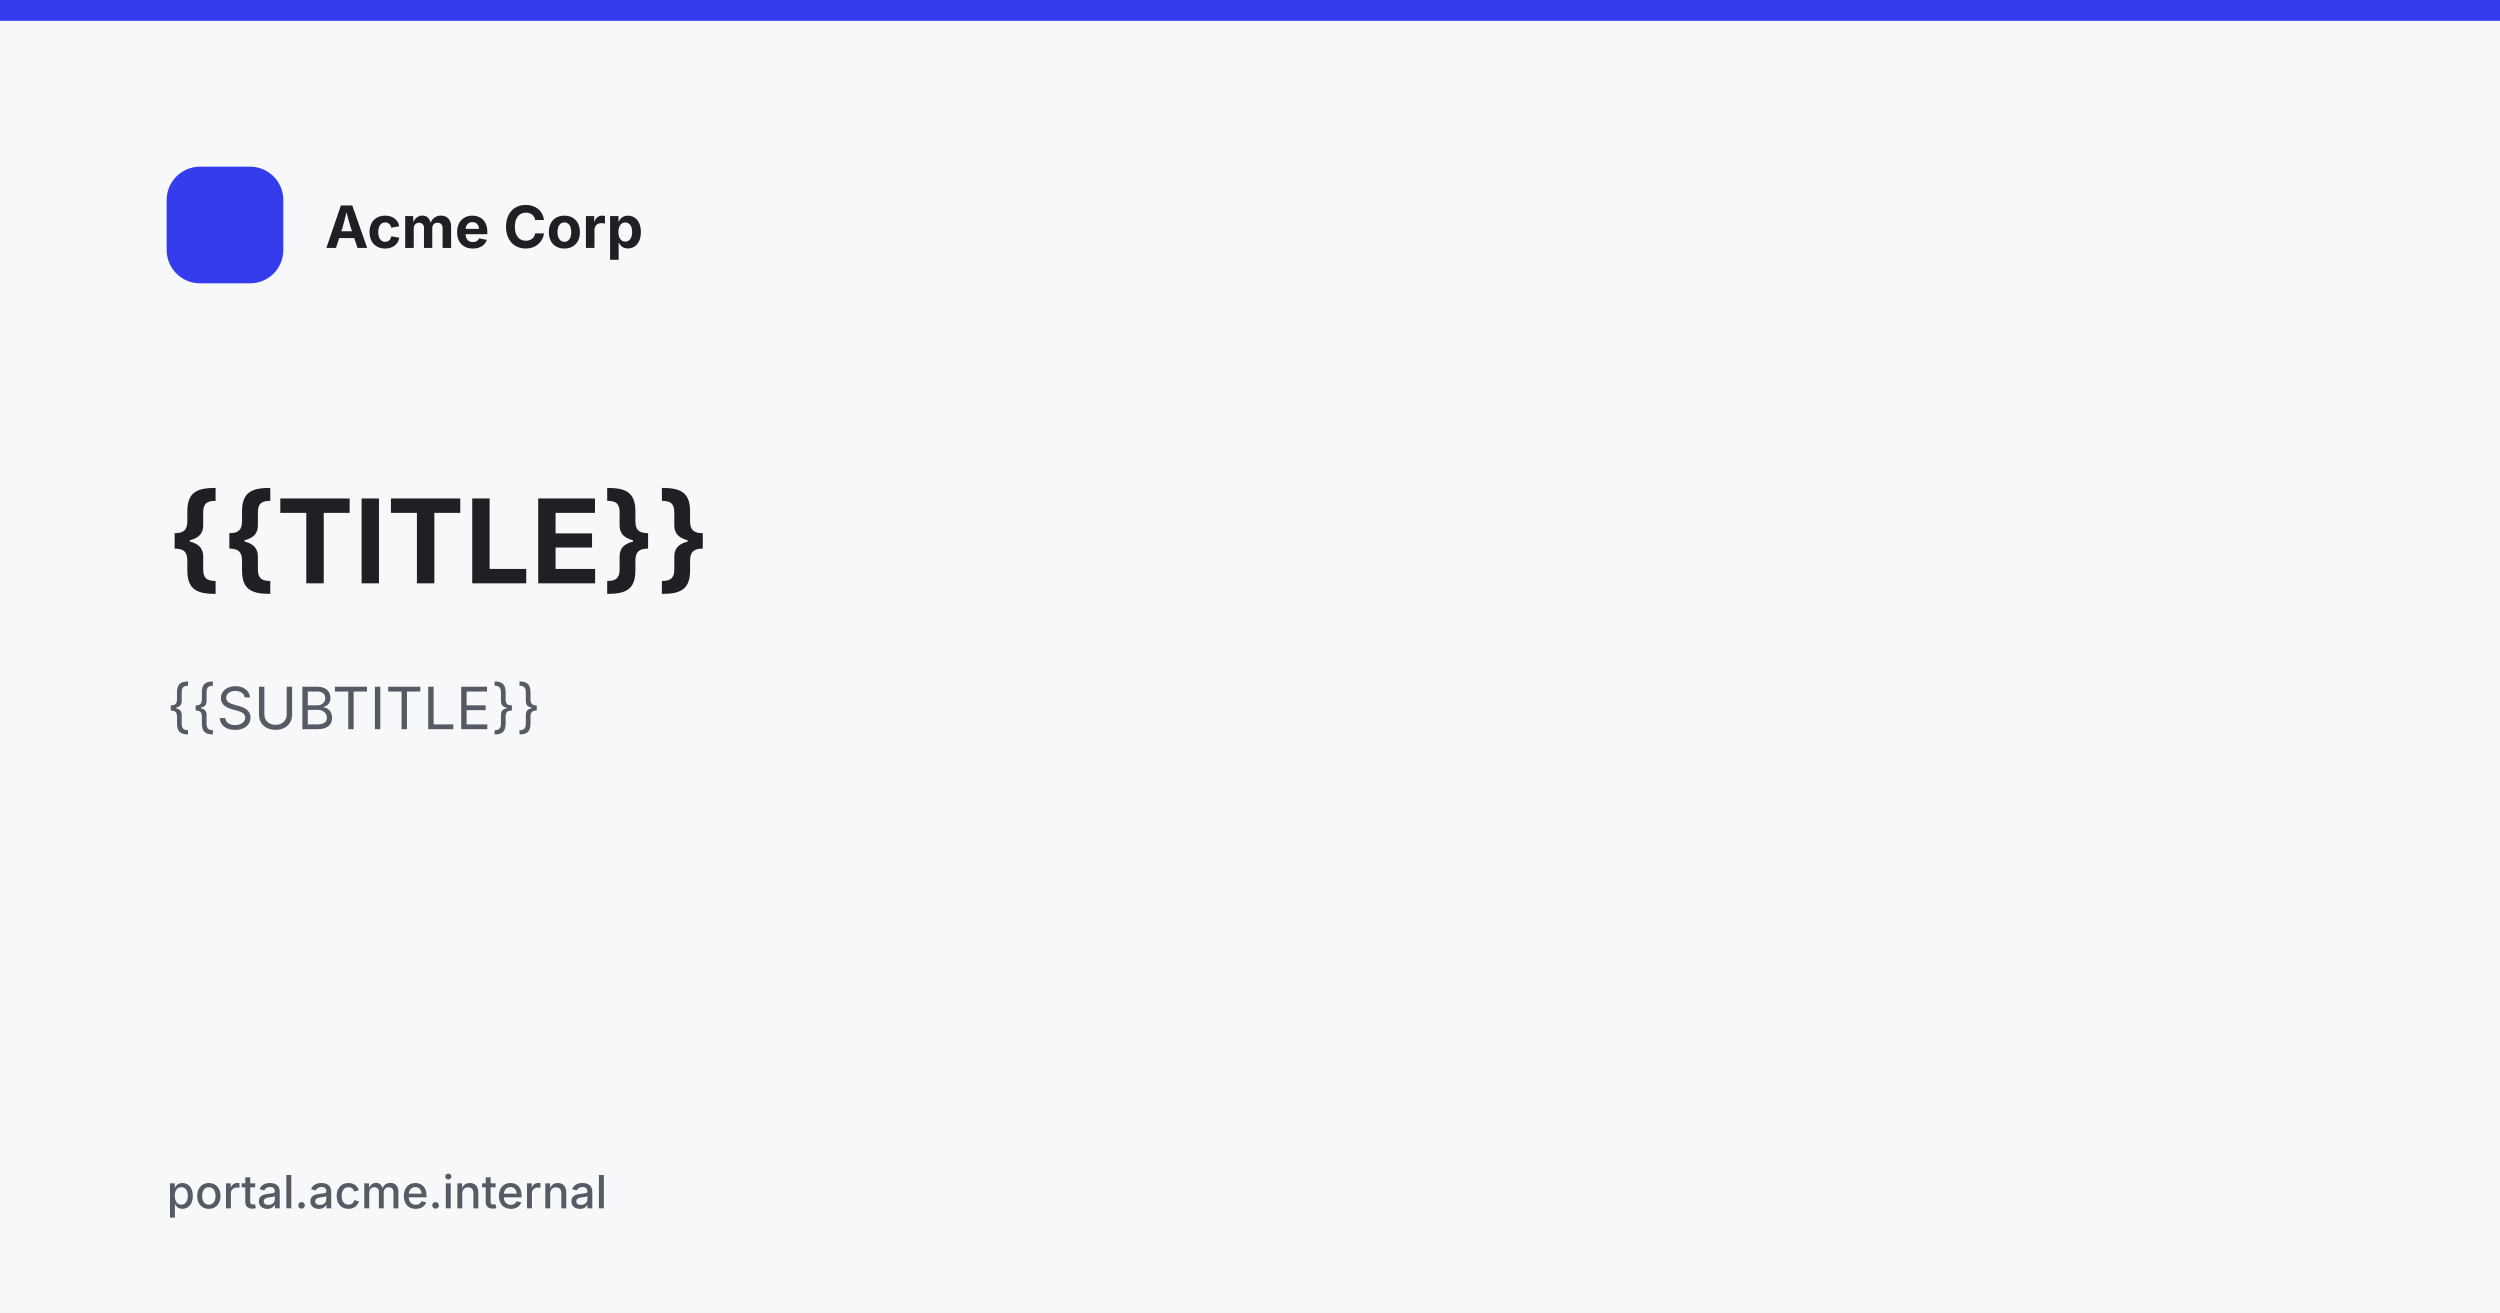
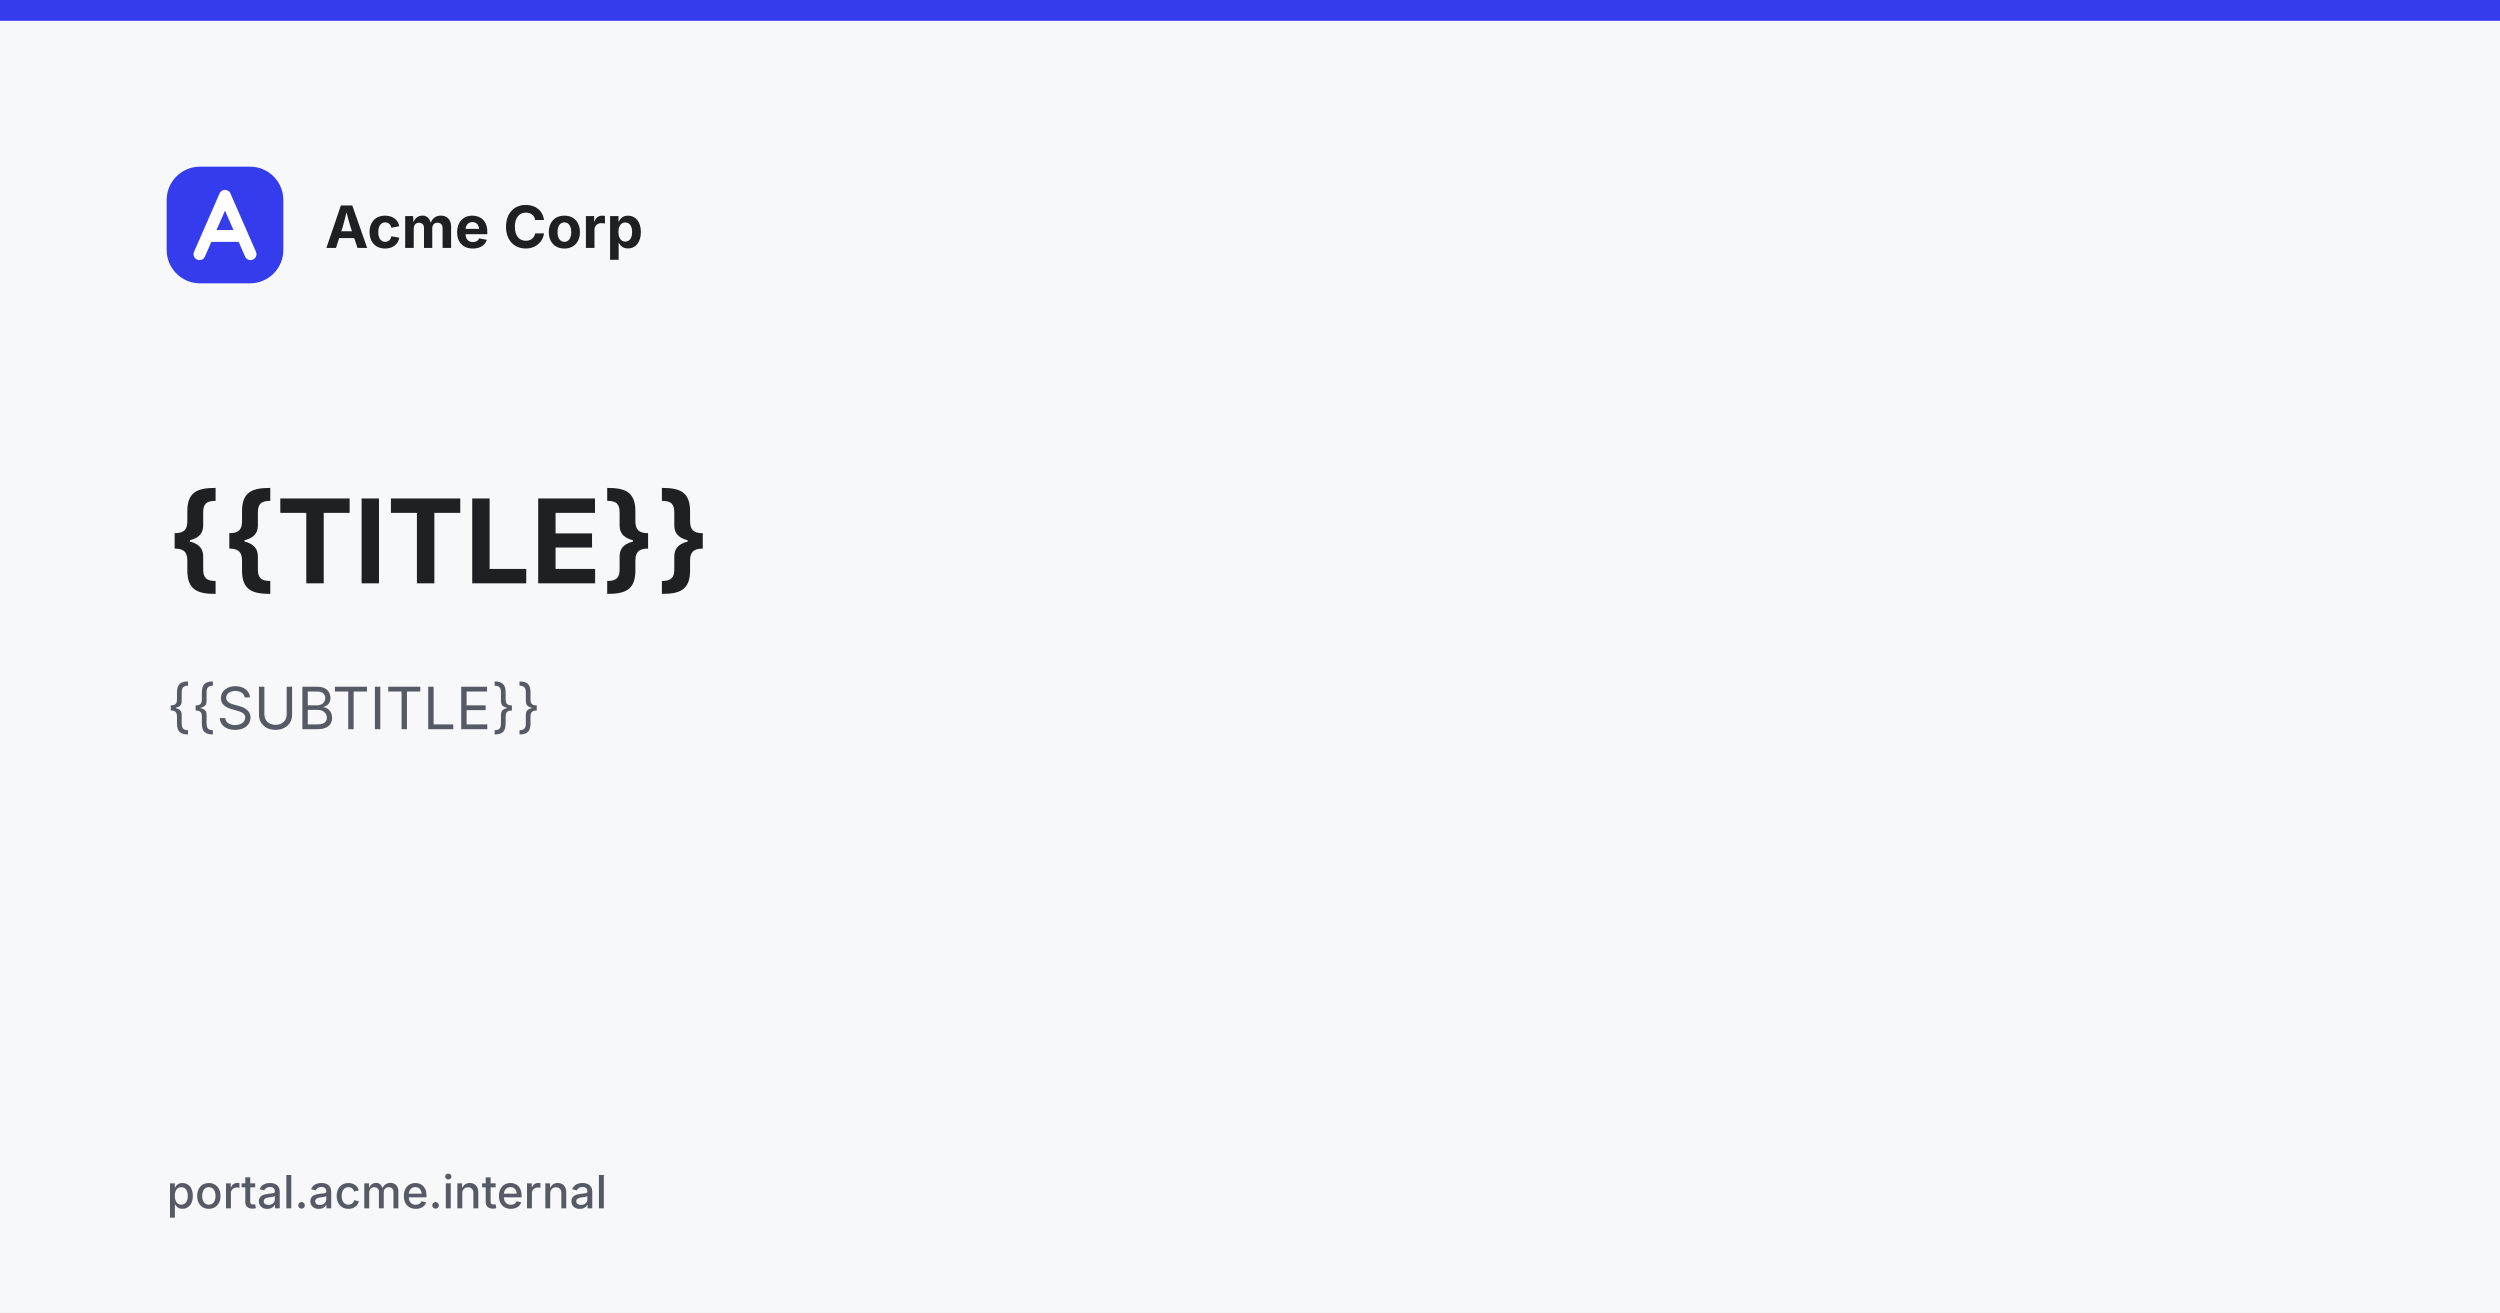
<svg xmlns="http://www.w3.org/2000/svg" viewBox="0 0 1200 630" width="1200" height="630" role="img" aria-labelledby="og-title og-subtitle">
  <rect x="0" y="0" width="1200" height="630" fill="#f7f8fa" />
  <rect x="0" y="0" width="1200" height="10" fill="#343CED" />
  <g transform="translate(80, 80)">
    <rect x="0" y="0" width="56" height="56" rx="16" fill="#343CED" />
+     <path d="M28 14 L15.75 42 M28 14 L40.25 42 M19.578 33.25 L36.422 33.25" fill="none" stroke="#ffffff" stroke-width="5.7" stroke-linecap="round" stroke-linejoin="round" />
    <text x="76" y="39" font-family="'Inter', -apple-system, BlinkMacSystemFont, 'Segoe UI', 'DM Sans', system-ui, sans-serif" font-size="28" font-weight="650" fill="#1f2024">Acme Corp</text>
  </g>
  <g transform="translate(80, 280)">
    <text x="0" y="0" font-family="'Inter', -apple-system, BlinkMacSystemFont, 'Segoe UI', 'DM Sans', system-ui, sans-serif" font-size="56" font-weight="700" fill="#1f2024">{{TITLE}}</text>
    <text x="0" y="70" font-family="'Inter', -apple-system, BlinkMacSystemFont, 'Segoe UI', 'DM Sans', system-ui, sans-serif" font-size="28" font-weight="400" fill="#565a64">{{SUBTITLE}}</text>
  </g>
  <text x="80" y="580" font-family="'Inter', -apple-system, BlinkMacSystemFont, 'Segoe UI', 'DM Sans', system-ui, sans-serif" font-size="22" font-weight="500" fill="#565a64">portal.acme.internal</text>
</svg>
